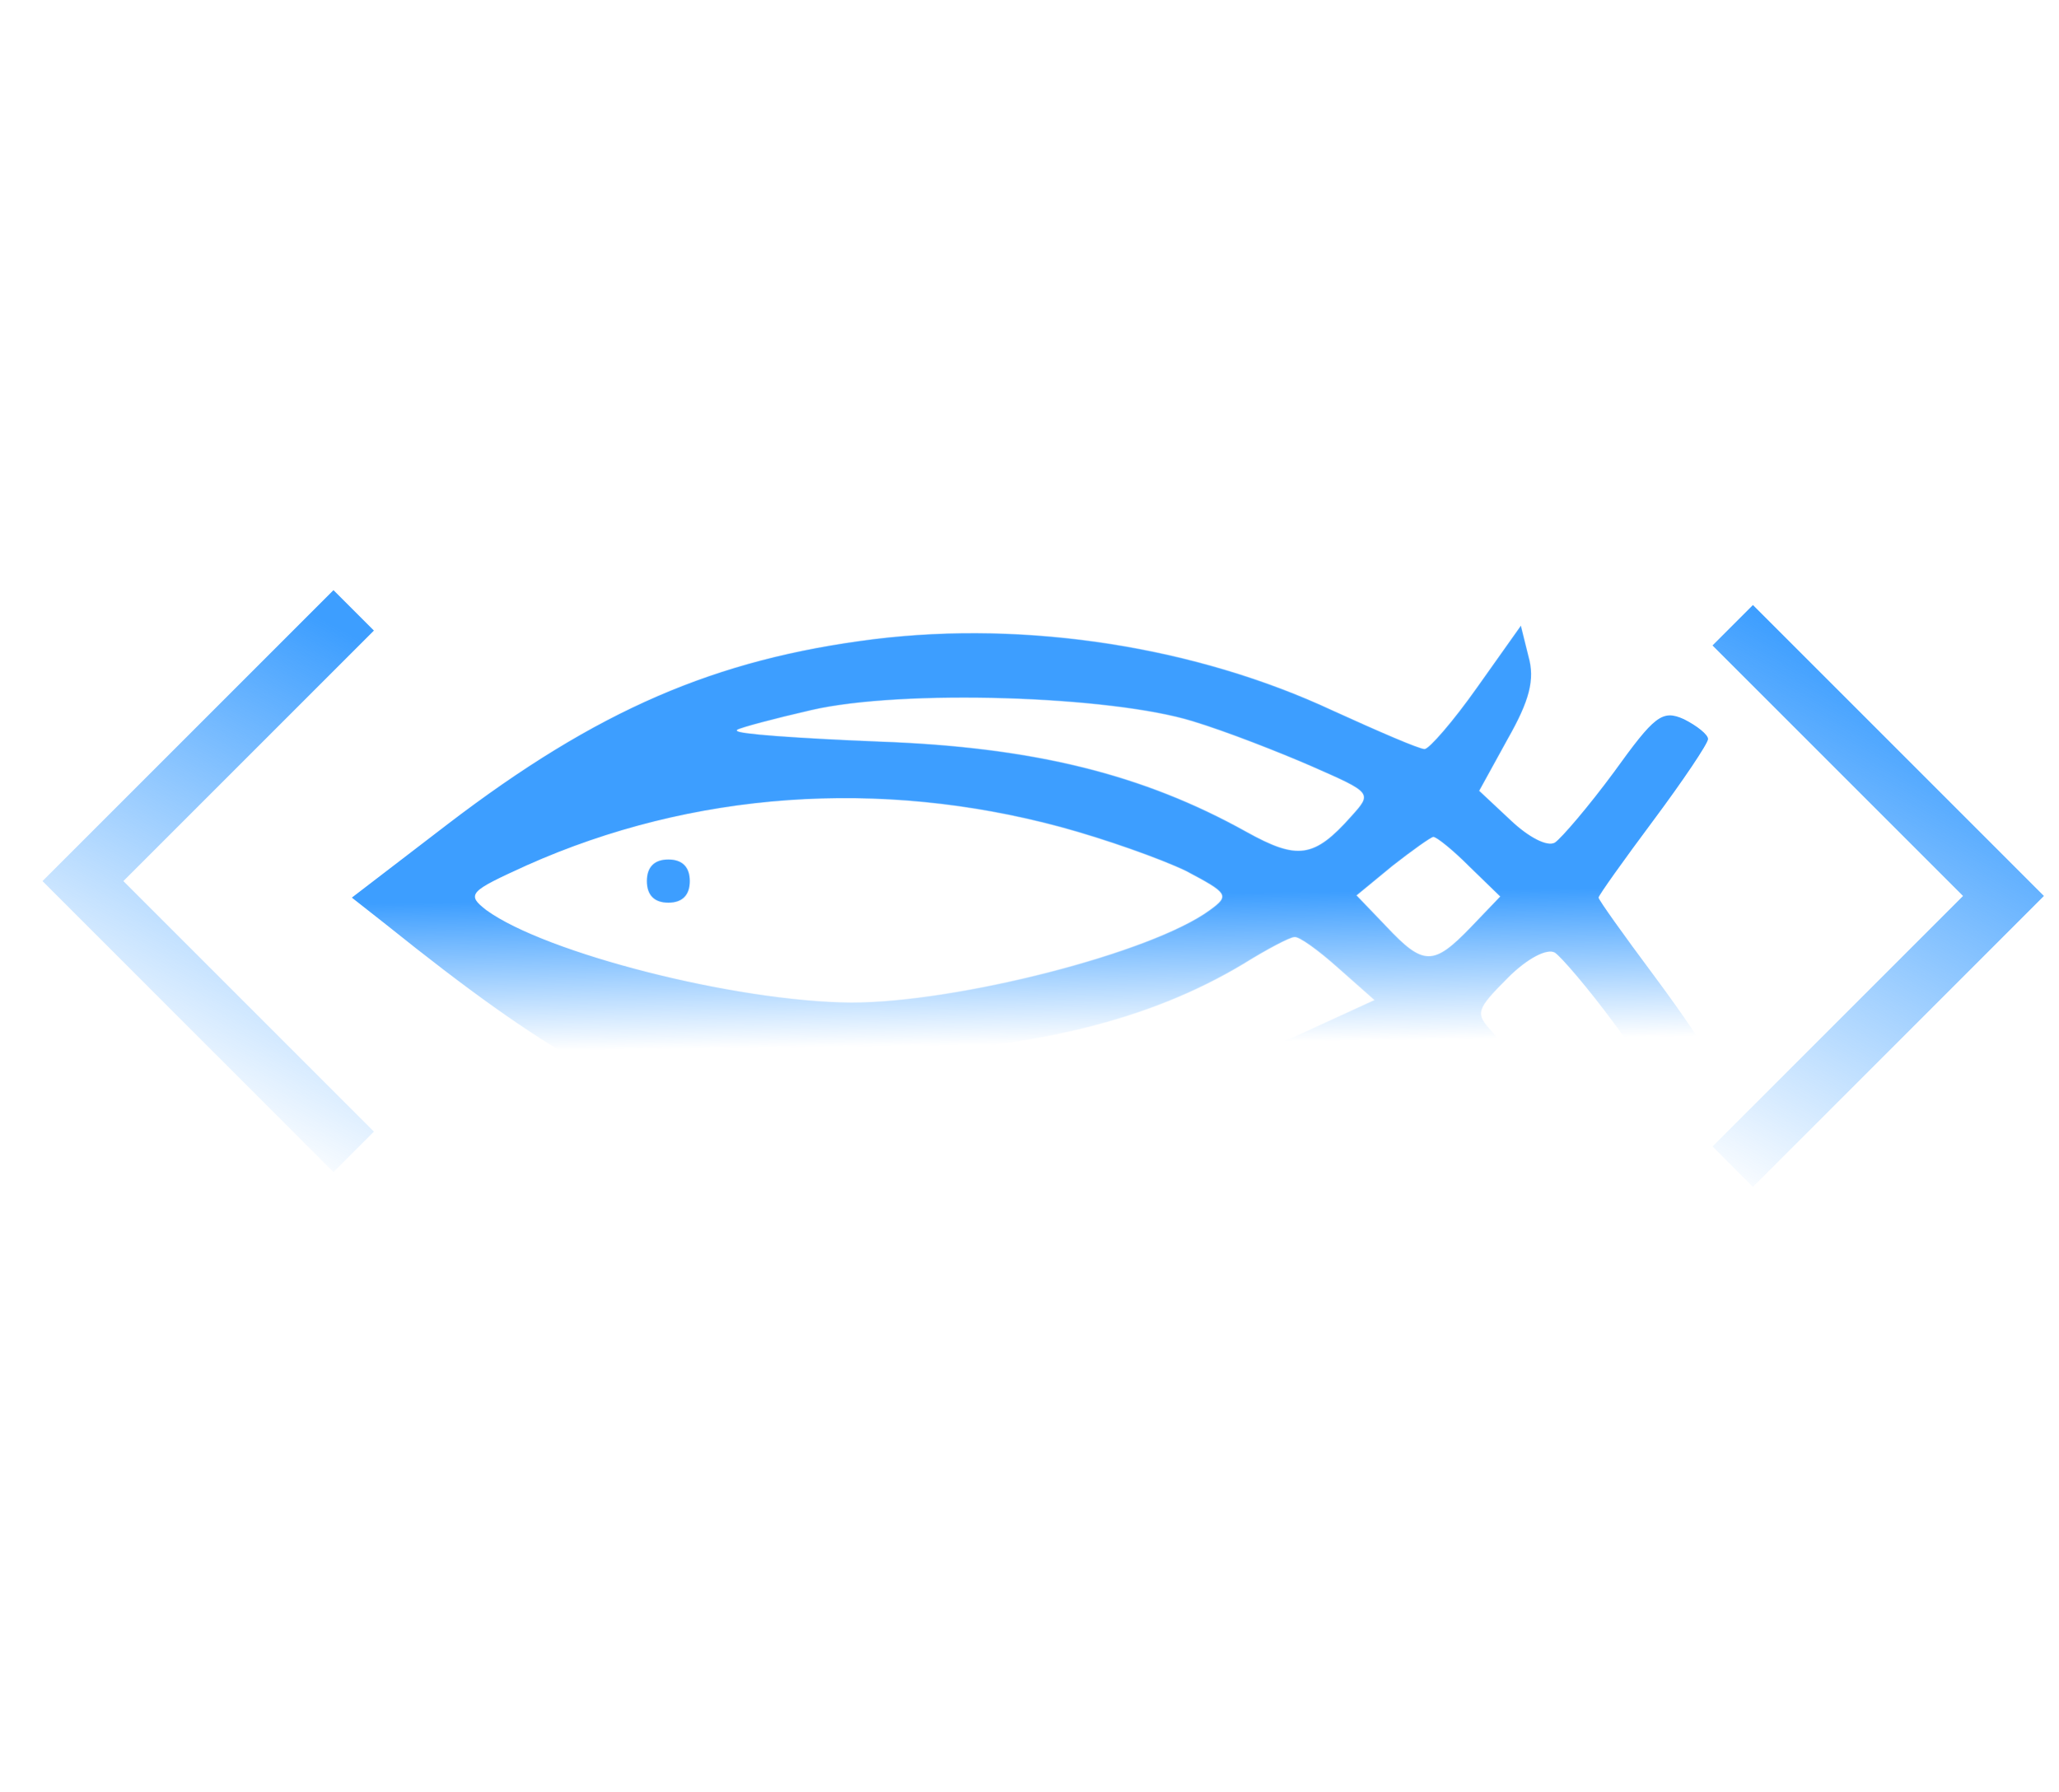
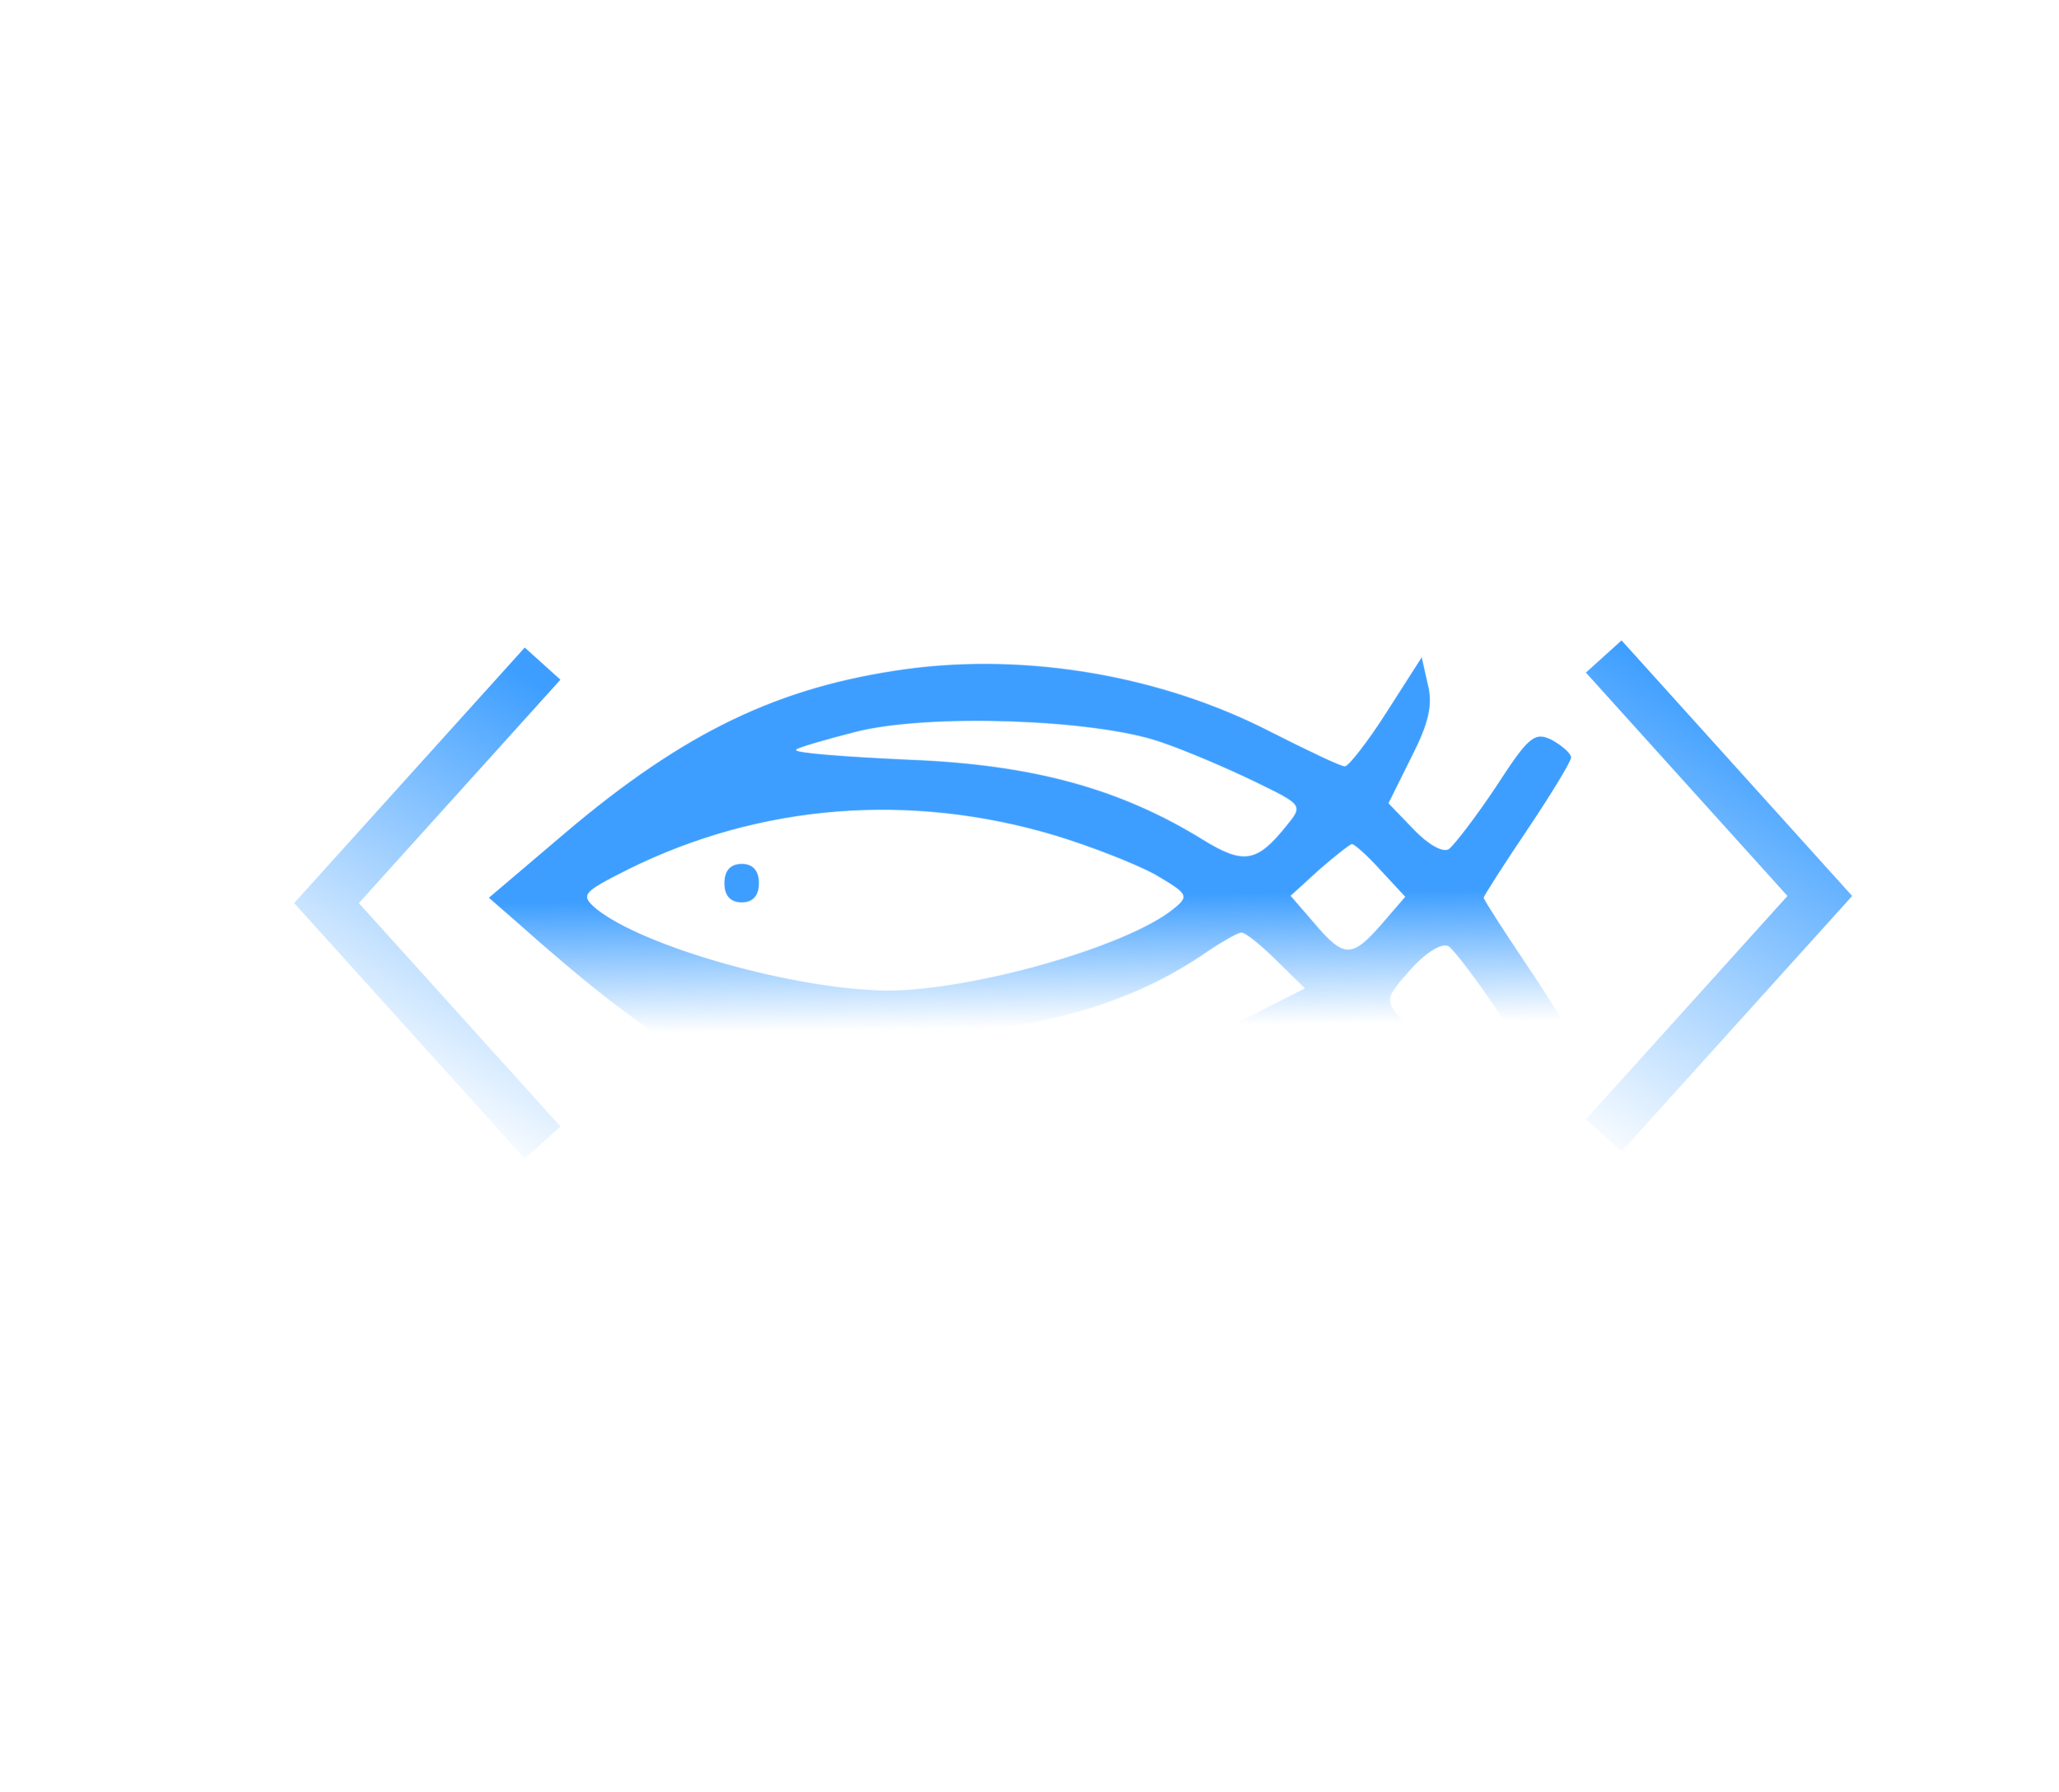
<svg xmlns="http://www.w3.org/2000/svg" xmlns:xlink="http://www.w3.org/1999/xlink" width="54" height="47" viewBox="0 0 54 47" fill="none" version="1.1" id="svg11" xml:space="preserve">
  <path d="M1 42.67V1.916C1 1.41 1.41 1 1.916 1H24.039C24.835 1 25.598 1.316 26.161 1.879L28.527 4.245C29.089 4.807 29.852 5.123 30.648 5.123H50C51.657 5.123 53 6.466 53 8.123V42.67C53 44.327 51.657 45.67 50 45.67H4C2.343 45.67 1 44.327 1 42.67Z" stroke="url(#paint0_linear_2173_250)" stroke-width="1.5" stroke-linecap="round" stroke-linejoin="round" id="path1" />
-   <path d="m 9.276,30.211 -7.101,-7.101 7.101,-7.101" stroke="url(#paint1_linear_2173_250)" stroke-width="1.5" id="path2" style="stroke:url(#linearGradient39)" />
-   <path d="m 45.443,30.601 7.101,-7.101 -7.101,-7.101" stroke="url(#paint2_linear_2173_250)" stroke-width="1.5" id="path3" style="stroke:url(#paint2_linear_2173_250)" />
  <defs id="defs11">
-     <linearGradient id="linearGradient54">
-       <stop style="stop-color:#3d9eff;stop-opacity:1;" offset="0" id="stop54" />
-       <stop style="stop-color:#3d9eff;stop-opacity:0;" offset="1" id="stop55" />
-     </linearGradient>
-     <linearGradient id="linearGradient46">
-       <stop style="stop-color:#ffffff;stop-opacity:1;" offset="0" id="stop46" />
-       <stop style="stop-color:#ffffff;stop-opacity:0;" offset="1" id="stop47" />
-     </linearGradient>
    <linearGradient id="paint0_linear_2173_250" x1="-22.675" y1="12.167" x2="20.338" y2="74.887" gradientUnits="userSpaceOnUse">
      <stop stop-color="white" id="stop4" />
      <stop offset="1" stop-color="white" stop-opacity="0" id="stop5" />
    </linearGradient>
    <linearGradient id="paint1_linear_2173_250" x1="17.975" y1="19.761" x2="11.721" y2="31.375" gradientUnits="userSpaceOnUse" gradientTransform="translate(-9.134126,-3.317461)">
      <stop stop-color="#d53dff" id="stop6" offset="0" style="stop-color:#3d9eff;stop-opacity:1;" />
      <stop offset="1" stop-color="#d53dff" stop-opacity="0" id="stop7" style="stop-color:#3d9eff;stop-opacity:0;" />
    </linearGradient>
    <linearGradient id="paint2_linear_2173_250" x1="38.969" y1="21.101" x2="32.269" y2="33.162" gradientUnits="userSpaceOnUse" gradientTransform="translate(10.99832,-2.927352)">
      <stop stop-color="#d53dff" id="stop8" offset="0" style="stop-color:#3d9eff;stop-opacity:1;" />
      <stop offset="1" stop-color="#d53dff" stop-opacity="0" id="stop9" style="stop-color:#3d9eff;stop-opacity:0;" />
    </linearGradient>
    <linearGradient id="paint3_linear_2173_250" x1="36.736" y1="15.294" x2="37.616" y2="33.495" gradientUnits="userSpaceOnUse">
      <stop stop-color="#d53dff" id="stop10" />
      <stop offset="1" stop-color="#d53dff" stop-opacity="0" id="stop11" />
    </linearGradient>
-     <linearGradient xlink:href="#paint1_linear_2173_250" id="linearGradient39" gradientUnits="userSpaceOnUse" gradientTransform="translate(-9.134126,-3.317461)" x1="17.975" y1="19.761" x2="11.721" y2="31.375" />
+     <linearGradient xlink:href="#paint1_linear_2173_250" id="linearGradient39" gradientUnits="userSpaceOnUse" gradientTransform="matrix(0.7979573,0,0,0.8844818,-0.4605037,0.3129414)" x1="17.975" y1="19.761" x2="11.721" y2="31.375" />
    <linearGradient xlink:href="#linearGradient46" id="linearGradient47" x1="939.181" y1="1026.837" x2="2180.5" y2="1026.837" gradientUnits="userSpaceOnUse" />
+     <linearGradient id="linearGradient46">
+       <stop style="stop-color:#ffffff;stop-opacity:1;" offset="0" id="stop46" />
+       <stop style="stop-color:#ffffff;stop-opacity:0;" offset="1" id="stop47" />
+     </linearGradient>
    <linearGradient xlink:href="#linearGradient54" id="linearGradient55" x1="1526.337" y1="1026.837" x2="1527.999" y2="891.102" gradientUnits="userSpaceOnUse" />
+     <linearGradient id="linearGradient54">
+       <stop style="stop-color:#3d9eff;stop-opacity:1;" offset="0" id="stop54" />
+       <stop style="stop-color:#3d9eff;stop-opacity:0;" offset="1" id="stop55" />
+     </linearGradient>
+     <linearGradient id="linearGradient2" x1="1209.5" y1="1019.5" x2="1250.5" y2="1019.5" gradientUnits="userSpaceOnUse">
+       <stop style="stop-color:#ffffff;stop-opacity:1;" offset="0" id="stop1" />
+       <stop style="stop-color:#ffffff;stop-opacity:0;" offset="1" id="stop2" />
+     </linearGradient>
+     <linearGradient id="paint2_linear_2173_250-7" x1="38.969" y1="21.101" x2="32.269" y2="33.162" gradientUnits="userSpaceOnUse" gradientTransform="matrix(0.7979573,0,0,0.8844818,14.57468,0.1254889)">
+       <stop stop-color="#d53dff" id="stop8-9" offset="0" style="stop-color:#3d9eff;stop-opacity:1;" />
+       <stop offset="1" stop-color="#d53dff" stop-opacity="0" id="stop9-2" style="stop-color:#3d9eff;stop-opacity:0;" />
+     </linearGradient>
+     <linearGradient xlink:href="#linearGradient46" id="linearGradient5" gradientUnits="userSpaceOnUse" x1="939.181" y1="1026.837" x2="2180.5" y2="1026.837" />
  </defs>
-   <g transform="matrix(0.02870337,0,0,-0.02888669,-17.77726,53.15205)" fill="#000000" id="g2" style="fill:#3d9eff;fill-opacity:1;opacity:1;stroke:url(#linearGradient47)">
-     <path d="m 1418,1260 c -145,-18 -253,-64 -390,-168 l -88,-67 32,-25 c 148,-118 222,-159 345,-191 178,-46 360,-30 524,47 l 80,38 25,-30 c 13,-16 32,-41 41,-56 20,-32 28,-35 37,-12 7,18 -17,80 -41,107 -16,17 -15,20 14,49 18,18 36,27 43,23 6,-4 31,-33 54,-64 37,-51 44,-57 64,-48 12,6 22,14 22,18 0,4 -23,38 -50,74 -27,36 -50,68 -50,70 0,2 23,34 50,70 27,36 50,70 50,74 0,4 -10,12 -22,18 -20,9 -27,3 -64,-48 -23,-31 -48,-60 -54,-64 -7,-4 -24,5 -40,20 l -29,27 26,47 c 20,35 25,54 19,75 l -7,28 -40,-56 c -22,-31 -44,-56 -48,-56 -5,0 -42,16 -84,35 -125,58 -279,82 -419,65 z m 291,-75 c 30,-9 79,-28 109,-41 55,-24 55,-24 36,-45 -34,-38 -49,-40 -96,-14 -94,52 -194,77 -336,82 -73,3 -131,7 -129,10 3,2 33,10 68,18 83,19 273,13 348,-10 z m -121,-96 c 41,-11 92,-29 115,-40 38,-20 40,-22 22,-35 -53,-39 -231,-84 -328,-84 -106,1 -279,45 -333,84 -18,14 -16,16 37,40 151,67 322,79 487,35 z m 374,-36 28,-27 -27,-28 c -34,-35 -43,-35 -77,1 l -27,28 33,27 c 18,14 35,26 37,26 3,0 18,-12 33,-27 z m -120,-92 33,-29 -68,-31 c -102,-46 -211,-65 -332,-58 -55,3 -120,12 -145,20 -45,13 -44,14 90,19 144,6 249,31 336,83 21,13 42,24 46,24 4,1 22,-12 40,-28 z" id="path1-3" style="fill:url(#linearGradient55);fill-opacity:1;stroke:url(#linearGradient47)" />
-     <path d="m 1210,1040 c 0,-13 7,-20 20,-20 13,0 20,7 20,20 0,13 -7,20 -20,20 -13,0 -20,-7 -20,-20 z" id="path2-6" style="fill:#3d9eff;fill-opacity:1;stroke:url(#linearGradient47)" />
+   <path d="M 14.23,29.968 8.563,23.687 14.23,17.406" stroke="url(#paint1_linear_2173_250)" stroke-width="1.26" id="path2" style="stroke:url(#linearGradient39)" />
+   <path d="m 42.06,29.781 5.667,-6.281 -5.667,-6.281" stroke="url(#paint2_linear_2173_250)" stroke-width="1.26" id="path3" style="stroke:url(#paint2_linear_2173_250-7)" />
+   <g transform="matrix(0.02290406,0,0,-0.02554975,-8.726684,49.73542)" fill="#000000" id="g2" style="fill:#3d9eff;fill-opacity:1;stroke:url(#linearGradient47)">
+     <path d="m 1418,1260 c -145,-18 -253,-64 -390,-168 l -88,-67 32,-25 c 148,-118 222,-159 345,-191 178,-46 360,-30 524,47 l 80,38 25,-30 c 13,-16 32,-41 41,-56 20,-32 28,-35 37,-12 7,18 -17,80 -41,107 -16,17 -15,20 14,49 18,18 36,27 43,23 6,-4 31,-33 54,-64 37,-51 44,-57 64,-48 12,6 22,14 22,18 0,4 -23,38 -50,74 -27,36 -50,68 -50,70 0,2 23,34 50,70 27,36 50,70 50,74 0,4 -10,12 -22,18 -20,9 -27,3 -64,-48 -23,-31 -48,-60 -54,-64 -7,-4 -24,5 -40,20 l -29,27 26,47 c 20,35 25,54 19,75 l -7,28 -40,-56 c -22,-31 -44,-56 -48,-56 -5,0 -42,16 -84,35 -125,58 -279,82 -419,65 z m 291,-75 c 30,-9 79,-28 109,-41 55,-24 55,-24 36,-45 -34,-38 -49,-40 -96,-14 -94,52 -194,77 -336,82 -73,3 -131,7 -129,10 3,2 33,10 68,18 83,19 273,13 348,-10 z m -121,-96 c 41,-11 92,-29 115,-40 38,-20 40,-22 22,-35 -53,-39 -231,-84 -328,-84 -106,1 -279,45 -333,84 -18,14 -16,16 37,40 151,67 322,79 487,35 z m 374,-36 28,-27 -27,-28 c -34,-35 -43,-35 -77,1 l -27,28 33,27 c 18,14 35,26 37,26 3,0 18,-12 33,-27 z m -120,-92 33,-29 -68,-31 c -102,-46 -211,-65 -332,-58 -55,3 -120,12 -145,20 -45,13 -44,14 90,19 144,6 249,31 336,83 21,13 42,24 46,24 4,1 22,-12 40,-28 z" id="path1-3" style="fill:url(#linearGradient55);fill-opacity:1;stroke:url(#linearGradient5)" />
+     <path d="m 1210,1040 c 0,-13 7,-20 20,-20 13,0 20,7 20,20 0,13 -7,20 -20,20 -13,0 -20,-7 -20,-20 z" id="path2-6" style="fill:#3d9eff;fill-opacity:1;stroke:url(#linearGradient2)" />
  </g>
</svg>
